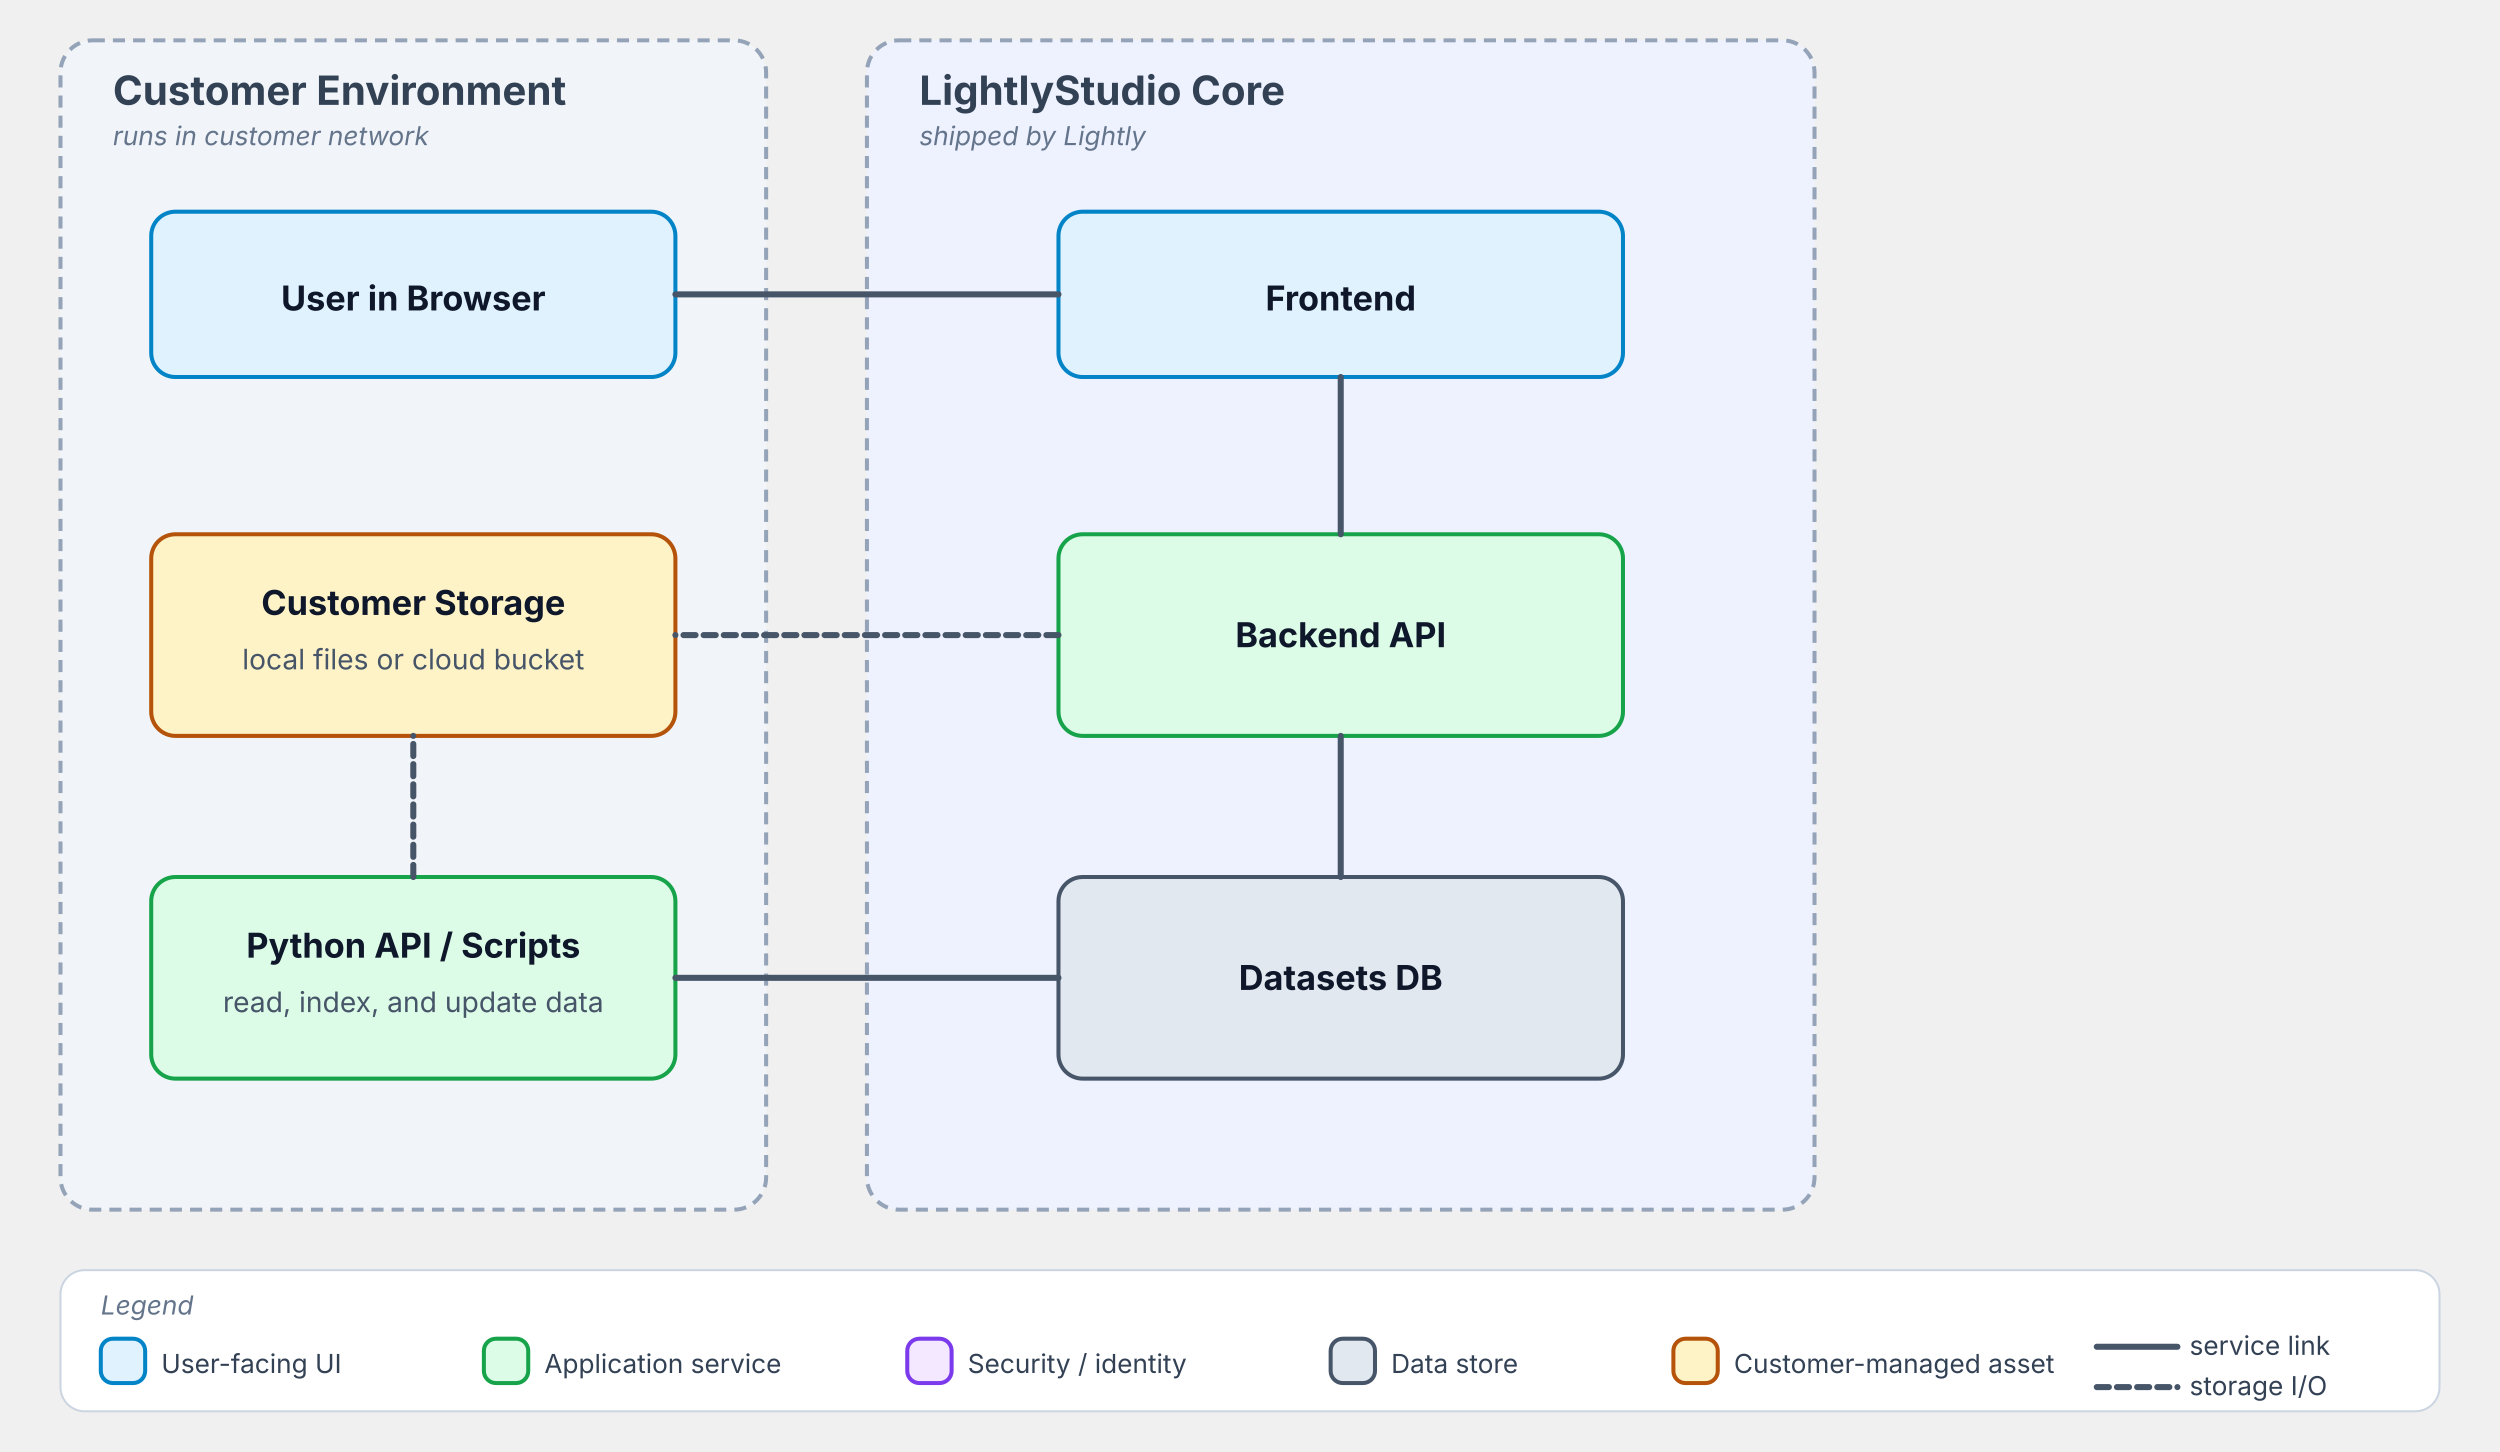
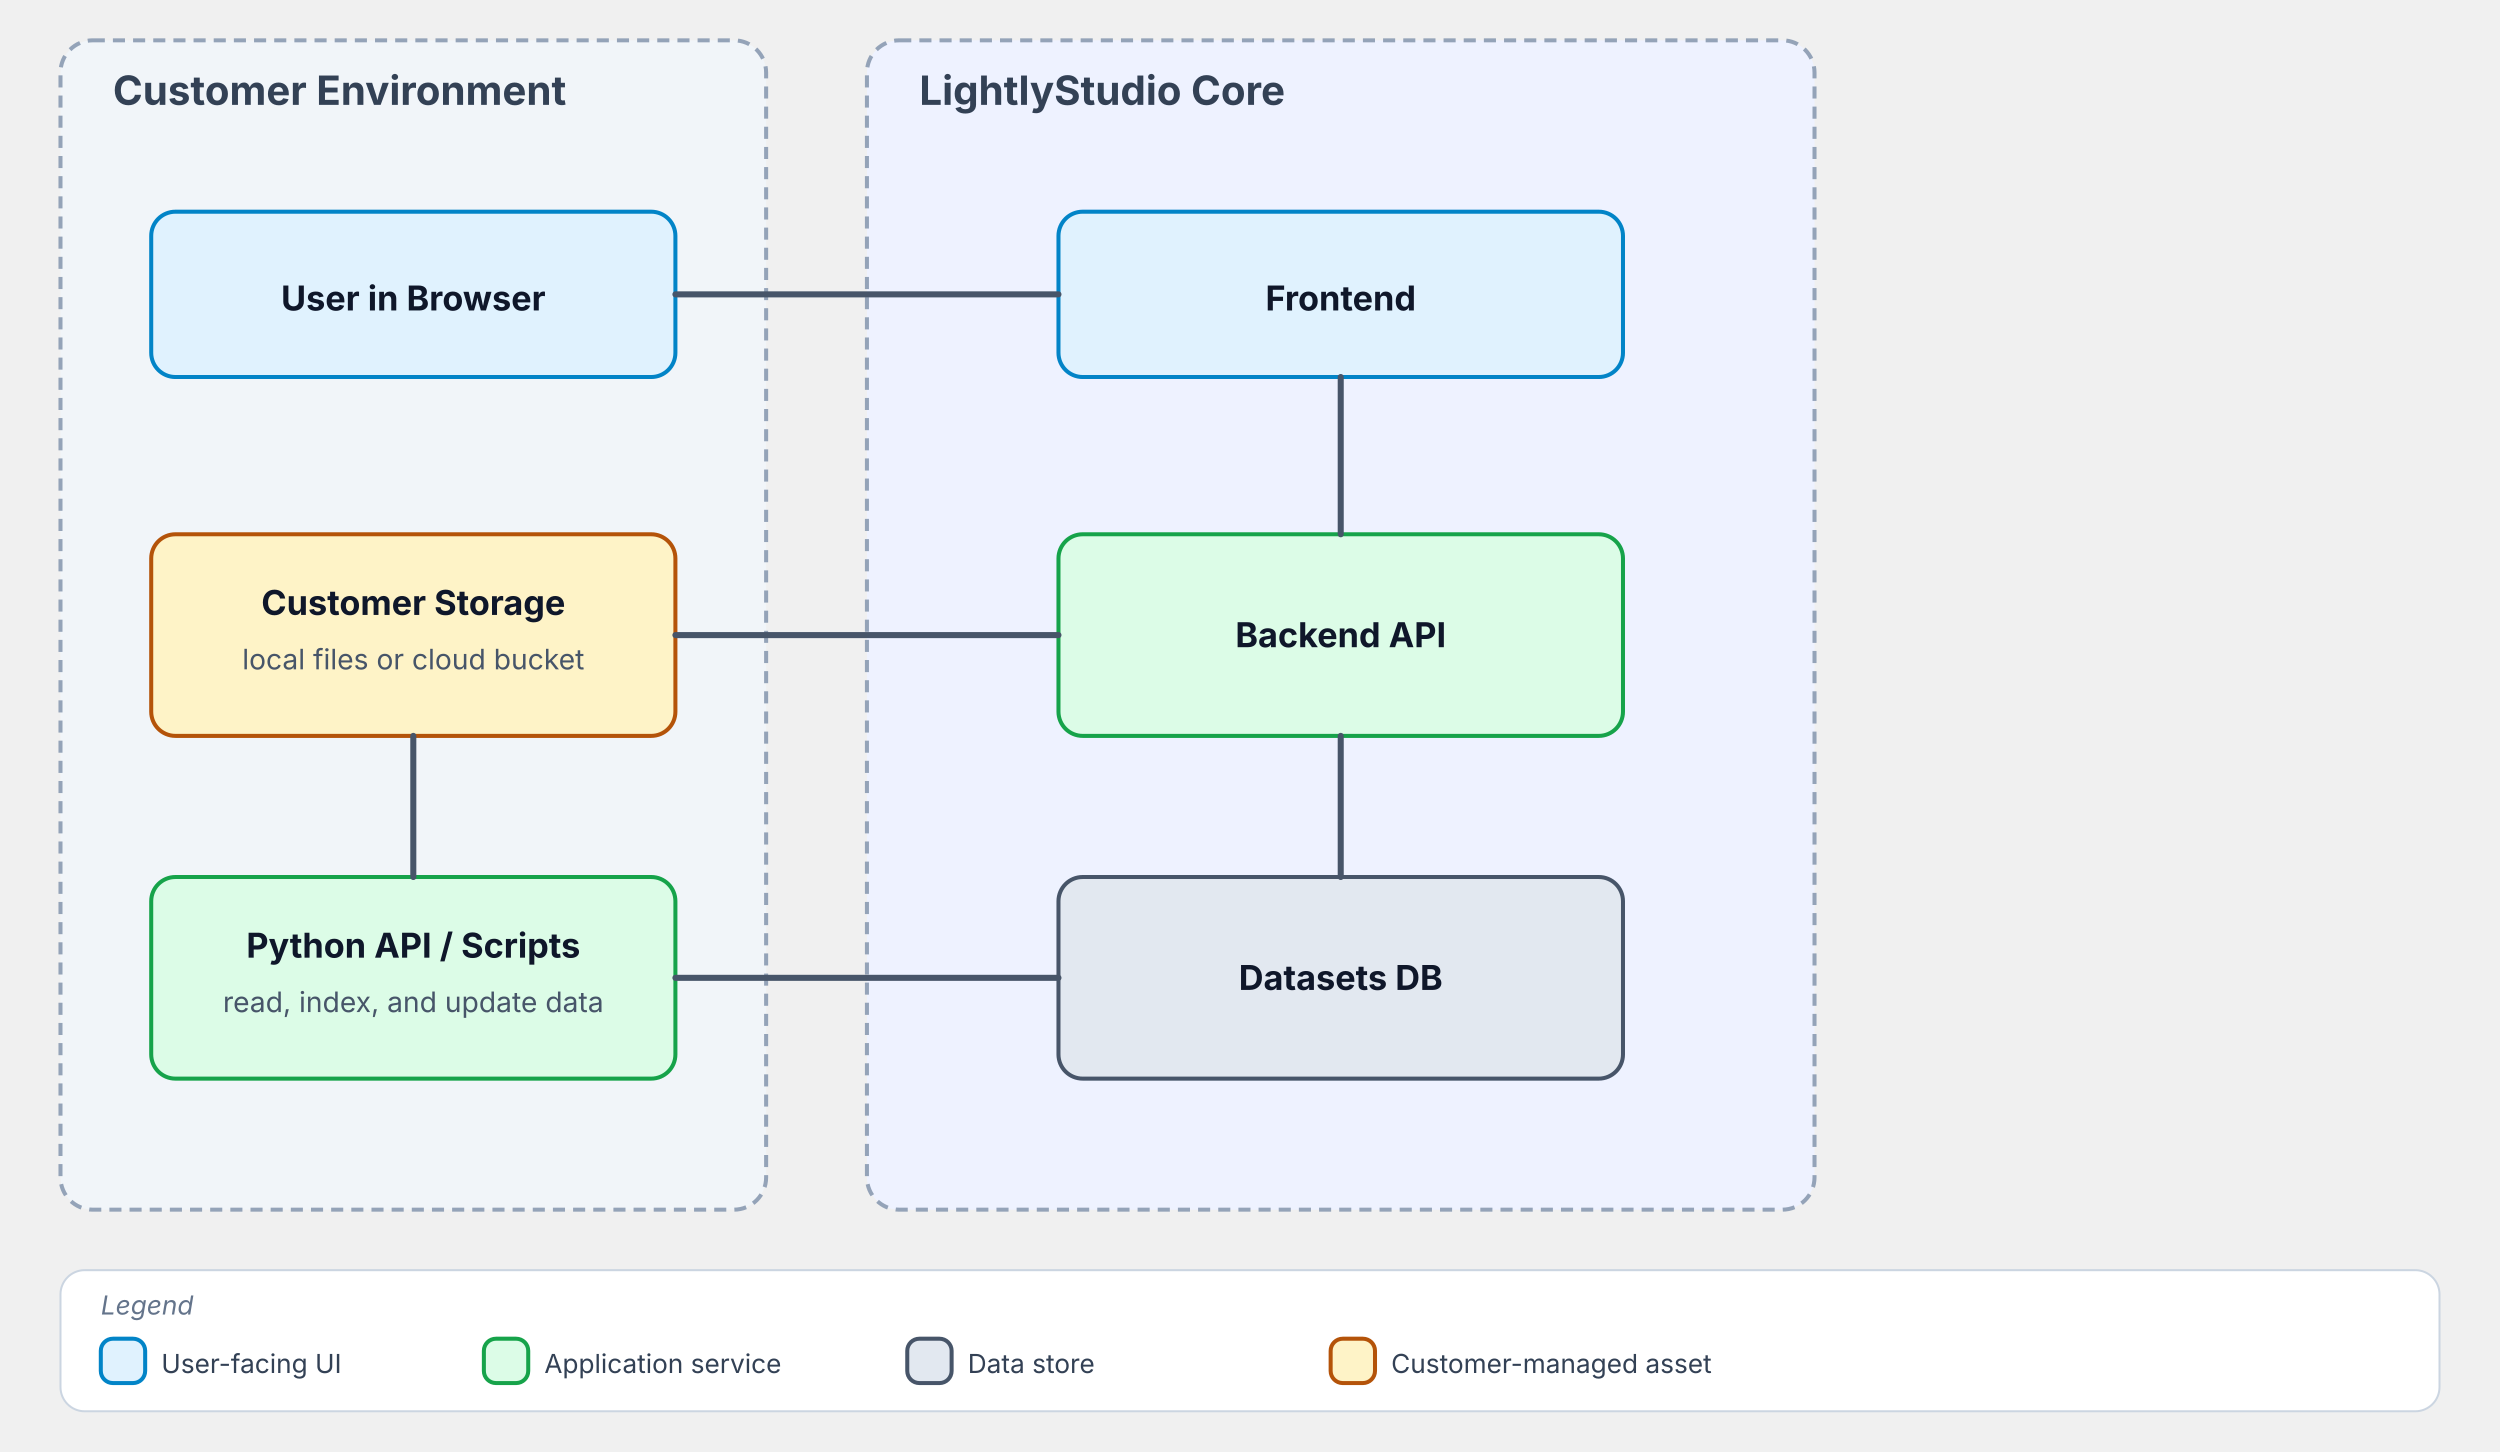
<svg xmlns="http://www.w3.org/2000/svg" viewBox="0 0 1240 720" role="img" aria-labelledby="title desc">
  <defs>
    <style>
      .panel-customer { fill: #f1f5f9; stroke: #94a3b8; stroke-width: 2; stroke-dasharray: 6 4; }
      .panel-lightly { fill: #eef2ff; stroke: #94a3b8; stroke-width: 2; stroke-dasharray: 6 4; }
      .node-ui { fill: #e0f2fe; stroke: #0284c7; stroke-width: 2; }
      .node-service { fill: #dcfce7; stroke: #16a34a; stroke-width: 2; }
      .node-security { fill: #f3e8ff; stroke: #7c3aed; stroke-width: 2; }
      .node-data { fill: #e2e8f0; stroke: #475569; stroke-width: 2; }
      .node-external { fill: #fef3c7; stroke: #b45309; stroke-width: 2; }
      .panel-title { fill: #334155; font-family: -apple-system, "Segoe UI", Inter, Arial, sans-serif; font-size: 20px; font-weight: 700; }
      .panel-subtitle { fill: #64748b; font-family: -apple-system, "Segoe UI", Inter, Arial, sans-serif; font-size: 13px; font-style: italic; }
      .label { fill: #0f172a; font-family: -apple-system, "Segoe UI", Inter, Arial, sans-serif; font-size: 17px; font-weight: 700; }
      .small { fill: #475569; font-family: -apple-system, "Segoe UI", Inter, Arial, sans-serif; font-size: 14px; }
      .legend-text { fill: #334155; font-family: -apple-system, "Segoe UI", Inter, Arial, sans-serif; font-size: 13px; }
      .edge { stroke: #475569; stroke-width: 3; stroke-linecap: round; fill: none; }
-       .edge-storage { stroke: #475569; stroke-width: 3; stroke-linecap: round; fill: none; stroke-dasharray: 6 4; }
    </style>
  </defs>
  <rect class="panel-customer" x="30" y="20" width="350" height="580" rx="16" ry="16" />
  <text class="panel-title" x="56" y="52">Customer Environment</text>
-   <text class="panel-subtitle" x="56" y="72">runs in customer network</text>
  <g>
    <rect class="node-ui" x="75" y="105" width="260" height="82" rx="12" ry="12" />
    <text class="label" x="205" y="154" text-anchor="middle">User in Browser</text>
  </g>
  <g>
    <rect class="node-external" x="75" y="265" width="260" height="100" rx="12" ry="12" />
    <text class="label" x="205" y="305" text-anchor="middle">Customer Storage</text>
    <text class="small" x="205" y="332" text-anchor="middle">local files or cloud bucket</text>
  </g>
  <g>
    <rect class="node-service" x="75" y="435" width="260" height="100" rx="12" ry="12" />
    <text class="label" x="205" y="475" text-anchor="middle">Python API / Scripts</text>
    <text class="small" x="205" y="502" text-anchor="middle">read, index, and update data</text>
  </g>
  <rect class="panel-lightly" x="430" y="20" width="470" height="580" rx="16" ry="16" />
  <text class="panel-title" x="456" y="52">LightlyStudio Core</text>
-   <text class="panel-subtitle" x="456" y="72">shipped by Lightly</text>
  <g>
    <rect class="node-ui" x="525" y="105" width="280" height="82" rx="12" ry="12" />
    <text class="label" x="665" y="154" text-anchor="middle">Frontend</text>
  </g>
  <g>
    <rect class="node-service" x="525" y="265" width="280" height="100" rx="12" ry="12" />
    <text class="label" x="665" y="321" text-anchor="middle">Backend API</text>
  </g>
  <g>
    <rect class="node-data" x="525" y="435" width="280" height="100" rx="12" ry="12" />
    <text class="label" x="665" y="491" text-anchor="middle">Datasets DB</text>
  </g>
  <line class="edge" x1="335" y1="146" x2="525" y2="146" />
  <line class="edge" x1="665" y1="187" x2="665" y2="265" />
  <line class="edge" x1="665" y1="365" x2="665" y2="435" />
-   <line class="edge-storage" x1="525" y1="315" x2="335" y2="315" />
-   <line class="edge-storage" x1="205" y1="435" x2="205" y2="365" />
+   <line class="edge" x1="525" y1="315" x2="335" y2="315" />
+   <line class="edge" x1="205" y1="435" x2="205" y2="365" />
  <line class="edge" x1="335" y1="485" x2="525" y2="485" />
  <g>
    <rect x="30" y="630" width="1180" height="70" rx="12" ry="12" fill="#ffffff" stroke="#cbd5e1" stroke-width="1" />
    <text class="panel-subtitle" x="50" y="652">Legend</text>
    <rect class="node-ui" x="50" y="664" width="22" height="22" rx="6" ry="6" />
    <text class="legend-text" x="80" y="681">User-facing UI</text>
    <rect class="node-service" x="240" y="664" width="22" height="22" rx="6" ry="6" />
    <text class="legend-text" x="270" y="681">Application service</text>
-     <rect class="node-security" x="450" y="664" width="22" height="22" rx="6" ry="6" />
-     <text class="legend-text" x="480" y="681">Security / identity</text>
-     <rect class="node-data" x="660" y="664" width="22" height="22" rx="6" ry="6" />
-     <text class="legend-text" x="690" y="681">Data store</text>
-     <rect class="node-external" x="830" y="664" width="22" height="22" rx="6" ry="6" />
-     <text class="legend-text" x="860" y="681">Customer-managed asset</text>
-     <line class="edge" x1="1040" y1="668" x2="1080" y2="668" />
-     <text class="legend-text" x="1086" y="672">service link</text>
-     <line class="edge-storage" x1="1040" y1="688" x2="1080" y2="688" />
-     <text class="legend-text" x="1086" y="692">storage I/O</text>
+     <rect class="node-data" x="450" y="664" width="22" height="22" rx="6" ry="6" />
+     <text class="legend-text" x="480" y="681">Data store</text>
+     <rect class="node-external" x="660" y="664" width="22" height="22" rx="6" ry="6" />
+     <text class="legend-text" x="690" y="681">Customer-managed asset</text>
  </g>
</svg>
